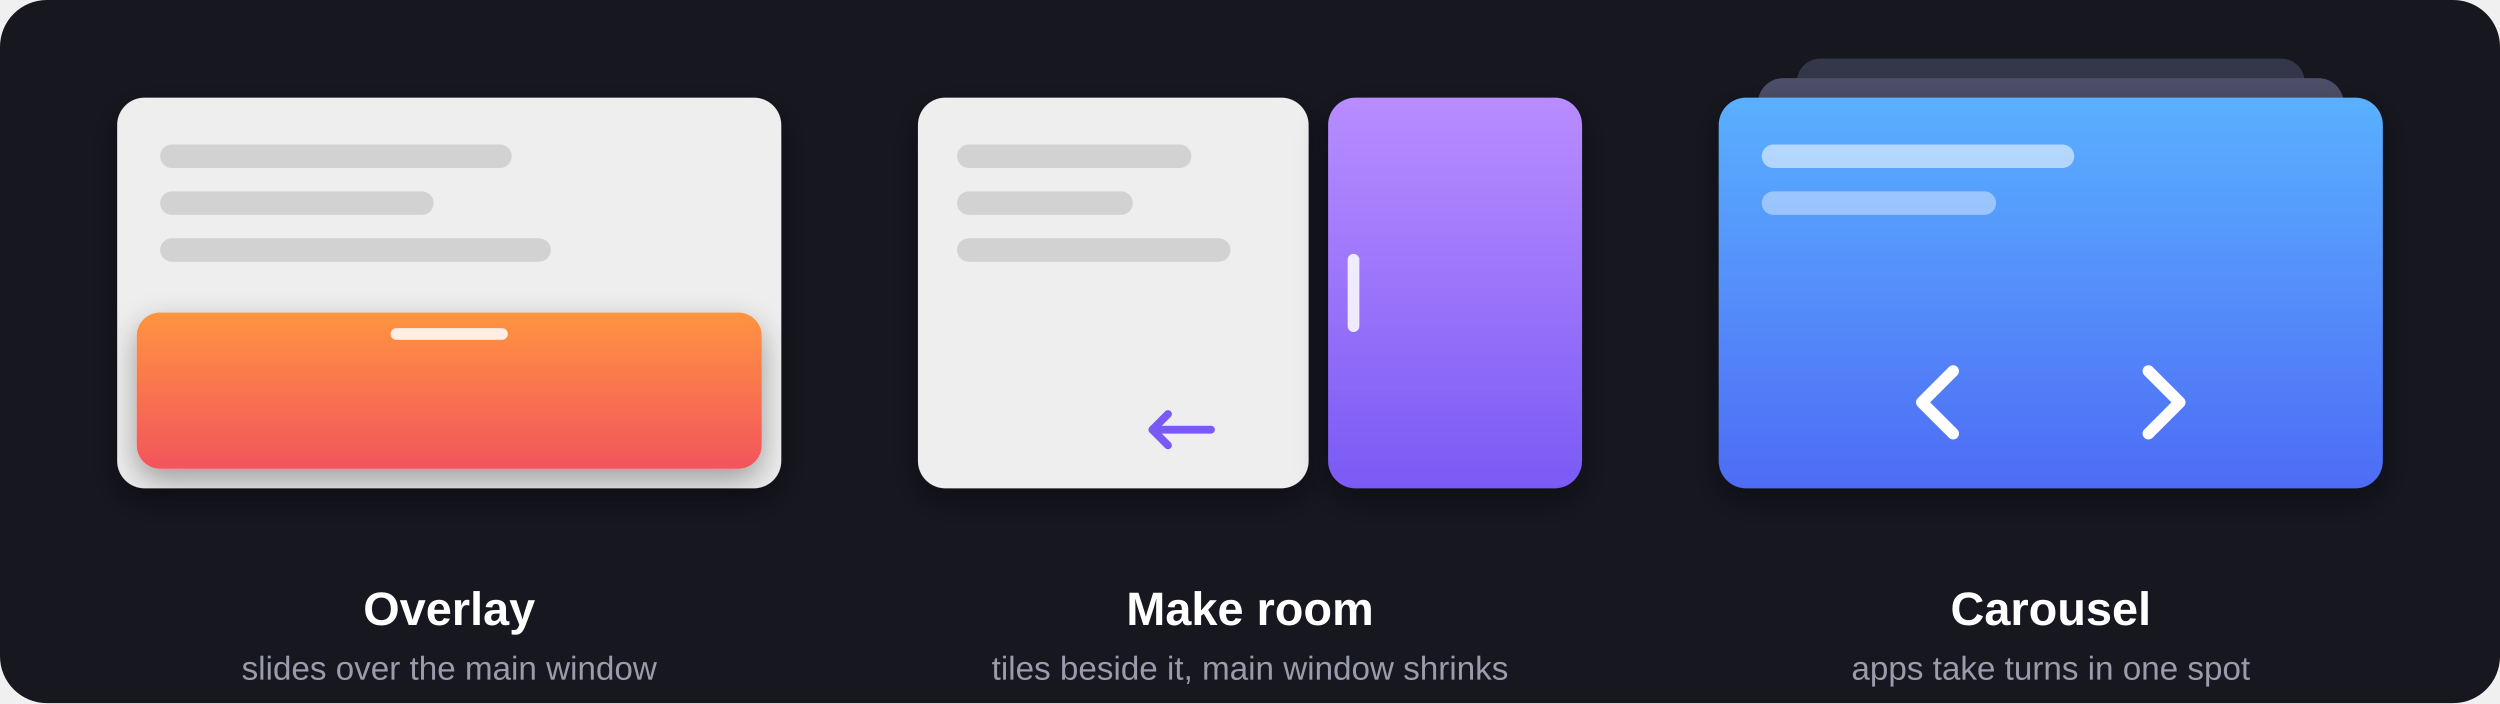
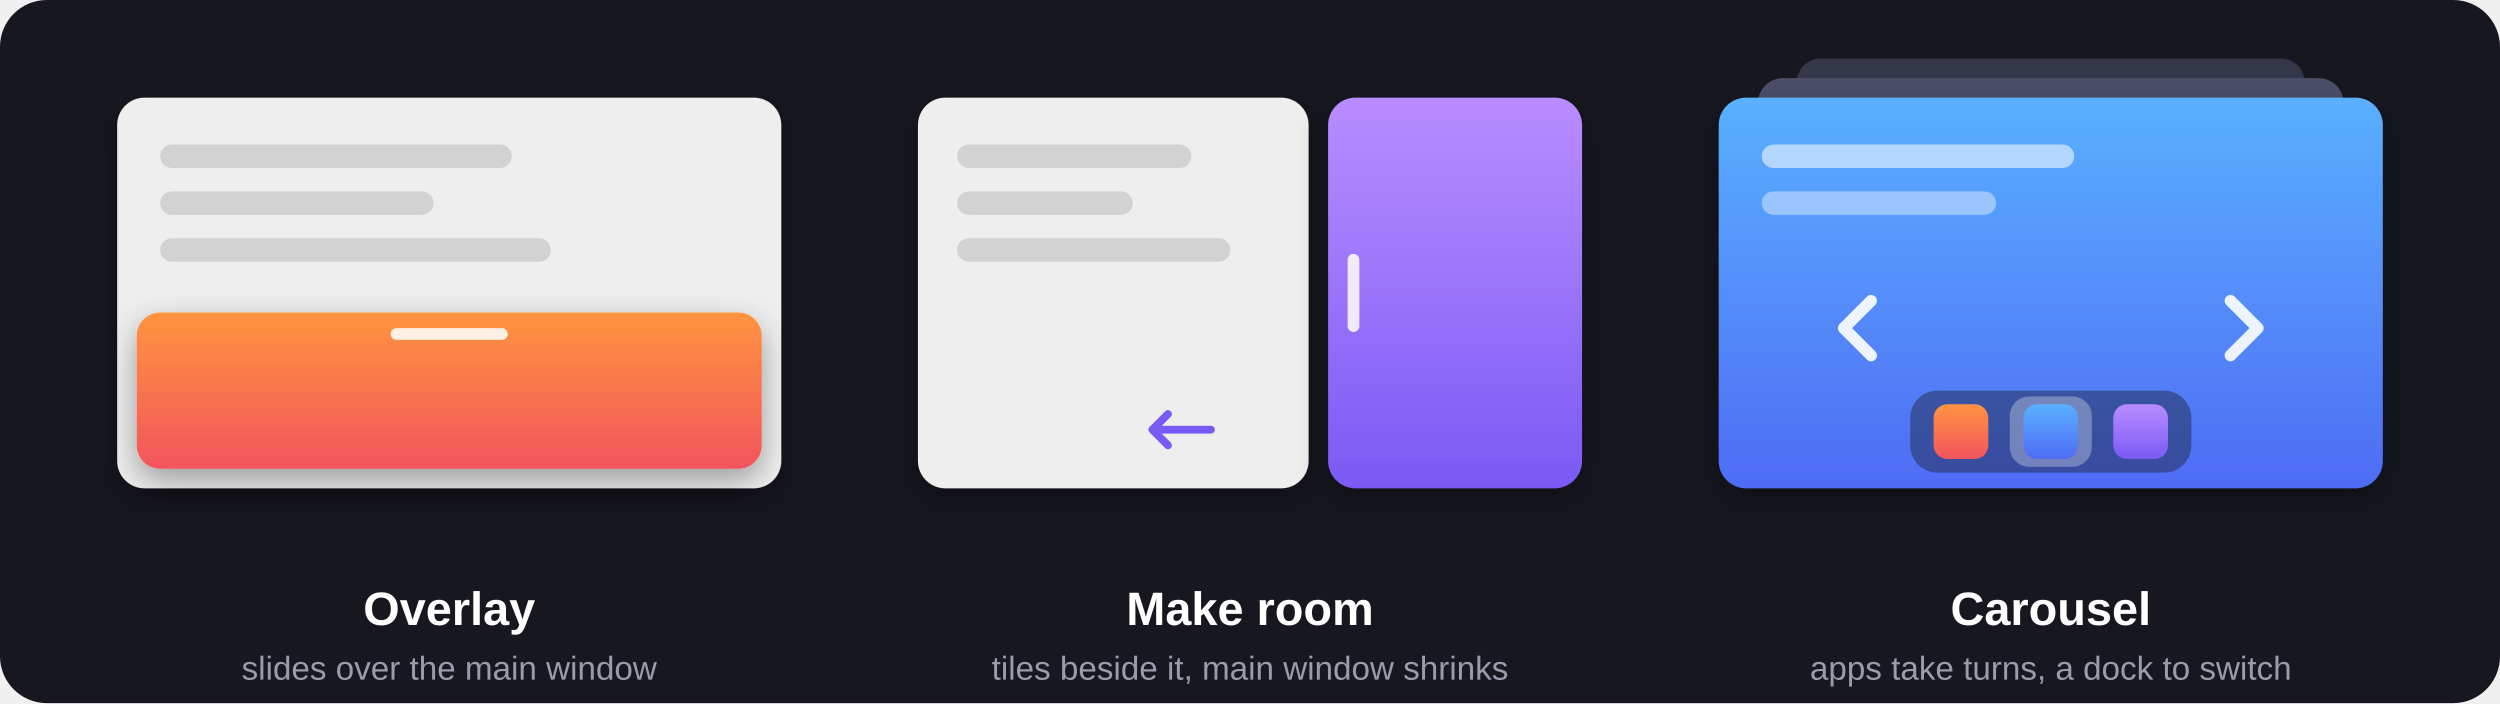
<svg xmlns="http://www.w3.org/2000/svg" viewBox="0 0 1280 360" width="1280" height="360">
  <defs>
    <linearGradient id="orange" x1="0" y1="0" x2="0" y2="1">
      <stop offset="0" stop-color="#ff9440" />
      <stop offset="1" stop-color="#f2545c" />
    </linearGradient>
    <linearGradient id="blue" x1="0" y1="0" x2="0" y2="1">
      <stop offset="0" stop-color="#5ab0ff" />
      <stop offset="1" stop-color="#4e6cf5" />
    </linearGradient>
    <linearGradient id="violet" x1="0" y1="0" x2="0" y2="1">
      <stop offset="0" stop-color="#b98cff" />
      <stop offset="1" stop-color="#7a5af5" />
    </linearGradient>
    <filter id="s" x="-20%" y="-20%" width="140%" height="150%">
      <feDropShadow dx="0" dy="6" stdDeviation="8" flood-color="#000" flood-opacity="0.35" />
    </filter>
  </defs>
  <rect width="1280" height="360" rx="24" fill="#16171f" />
  <g font-family="-apple-system, BlinkMacSystemFont, 'Helvetica Neue', Arial, sans-serif" text-anchor="middle">
    <g transform="translate(60 50)">
      <rect width="340" height="200" rx="14" fill="#eeeeee" filter="url(#s)" />
      <rect x="22" y="24" width="180" height="12" rx="6" fill="#d2d2d2" />
      <rect x="22" y="48" width="140" height="12" rx="6" fill="#d2d2d2" />
      <rect x="22" y="72" width="200" height="12" rx="6" fill="#d2d2d2" />
      <rect x="10" y="110" width="320" height="80" rx="12" fill="url(#orange)" filter="url(#s)" />
      <rect x="140" y="118" width="60" height="6" rx="3" fill="#fff" opacity="0.85" />
      <text x="170" y="270" font-size="24" font-weight="700" fill="#fff">Overlay</text>
      <text x="170" y="298" font-size="17" fill="#9a9bab">slides over the main window</text>
    </g>
    <g transform="translate(470 50)">
      <rect width="200" height="200" rx="14" fill="#eeeeee" filter="url(#s)" />
      <rect x="20" y="24" width="120" height="12" rx="6" fill="#d2d2d2" />
      <rect x="20" y="48" width="90" height="12" rx="6" fill="#d2d2d2" />
      <rect x="20" y="72" width="140" height="12" rx="6" fill="#d2d2d2" />
      <rect x="210" y="0" width="130" height="200" rx="14" fill="url(#violet)" filter="url(#s)" />
      <rect x="220" y="80" width="6" height="40" rx="3" fill="#fff" opacity="0.85" />
      <path d="M150 170 h-30 m8 -8 l-8 8 l8 8" fill="none" stroke="#7a5af5" stroke-width="4" stroke-linecap="round" stroke-linejoin="round" />
      <text x="170" y="270" font-size="24" font-weight="700" fill="#fff">Make room</text>
      <text x="170" y="298" font-size="17" fill="#9a9bab">tiles beside it, main window shrinks</text>
    </g>
    <g transform="translate(880 50)">
      <rect x="40" y="-20" width="260" height="200" rx="12" fill="#34364a" />
      <rect x="20" y="-10" width="300" height="200" rx="13" fill="#4c4f68" />
      <rect x="0" y="0" width="340" height="200" rx="14" fill="url(#blue)" filter="url(#s)" />
      <rect x="22" y="24" width="160" height="12" rx="6" fill="#fff" opacity="0.55" />
      <rect x="22" y="48" width="120" height="12" rx="6" fill="#fff" opacity="0.4" />
-       <g stroke="#fff" stroke-width="6" stroke-linecap="round" stroke-linejoin="round" fill="none">
-         <path d="M120 140 l-16 16 l16 16" />
-         <path d="M220 140 l16 16 l-16 16" />
+       <g stroke="#fff" stroke-width="6" stroke-linecap="round" stroke-linejoin="round" fill="none" opacity="0.9">
+         <path d="M78 104 l-14 14 l14 14" />
+         <path d="M262 104 l14 14 l-14 14" />
      </g>
+       <rect x="98" y="150" width="144" height="42" rx="14" fill="#16171f" opacity="0.4" />
+       <rect x="149" y="153" width="42" height="36" rx="10" fill="#fff" opacity="0.3" />
+       <rect x="110" y="157" width="28" height="28" rx="7" fill="url(#orange)" />
+       <rect x="156" y="157" width="28" height="28" rx="7" fill="url(#blue)" />
+       <rect x="202" y="157" width="28" height="28" rx="7" fill="url(#violet)" />
      <text x="170" y="270" font-size="24" font-weight="700" fill="#fff">Carousel</text>
-       <text x="170" y="298" font-size="17" fill="#9a9bab">apps take turns in one spot</text>
+       <text x="170" y="298" font-size="17" fill="#9a9bab">apps take turns, a dock to switch</text>
    </g>
  </g>
</svg>
